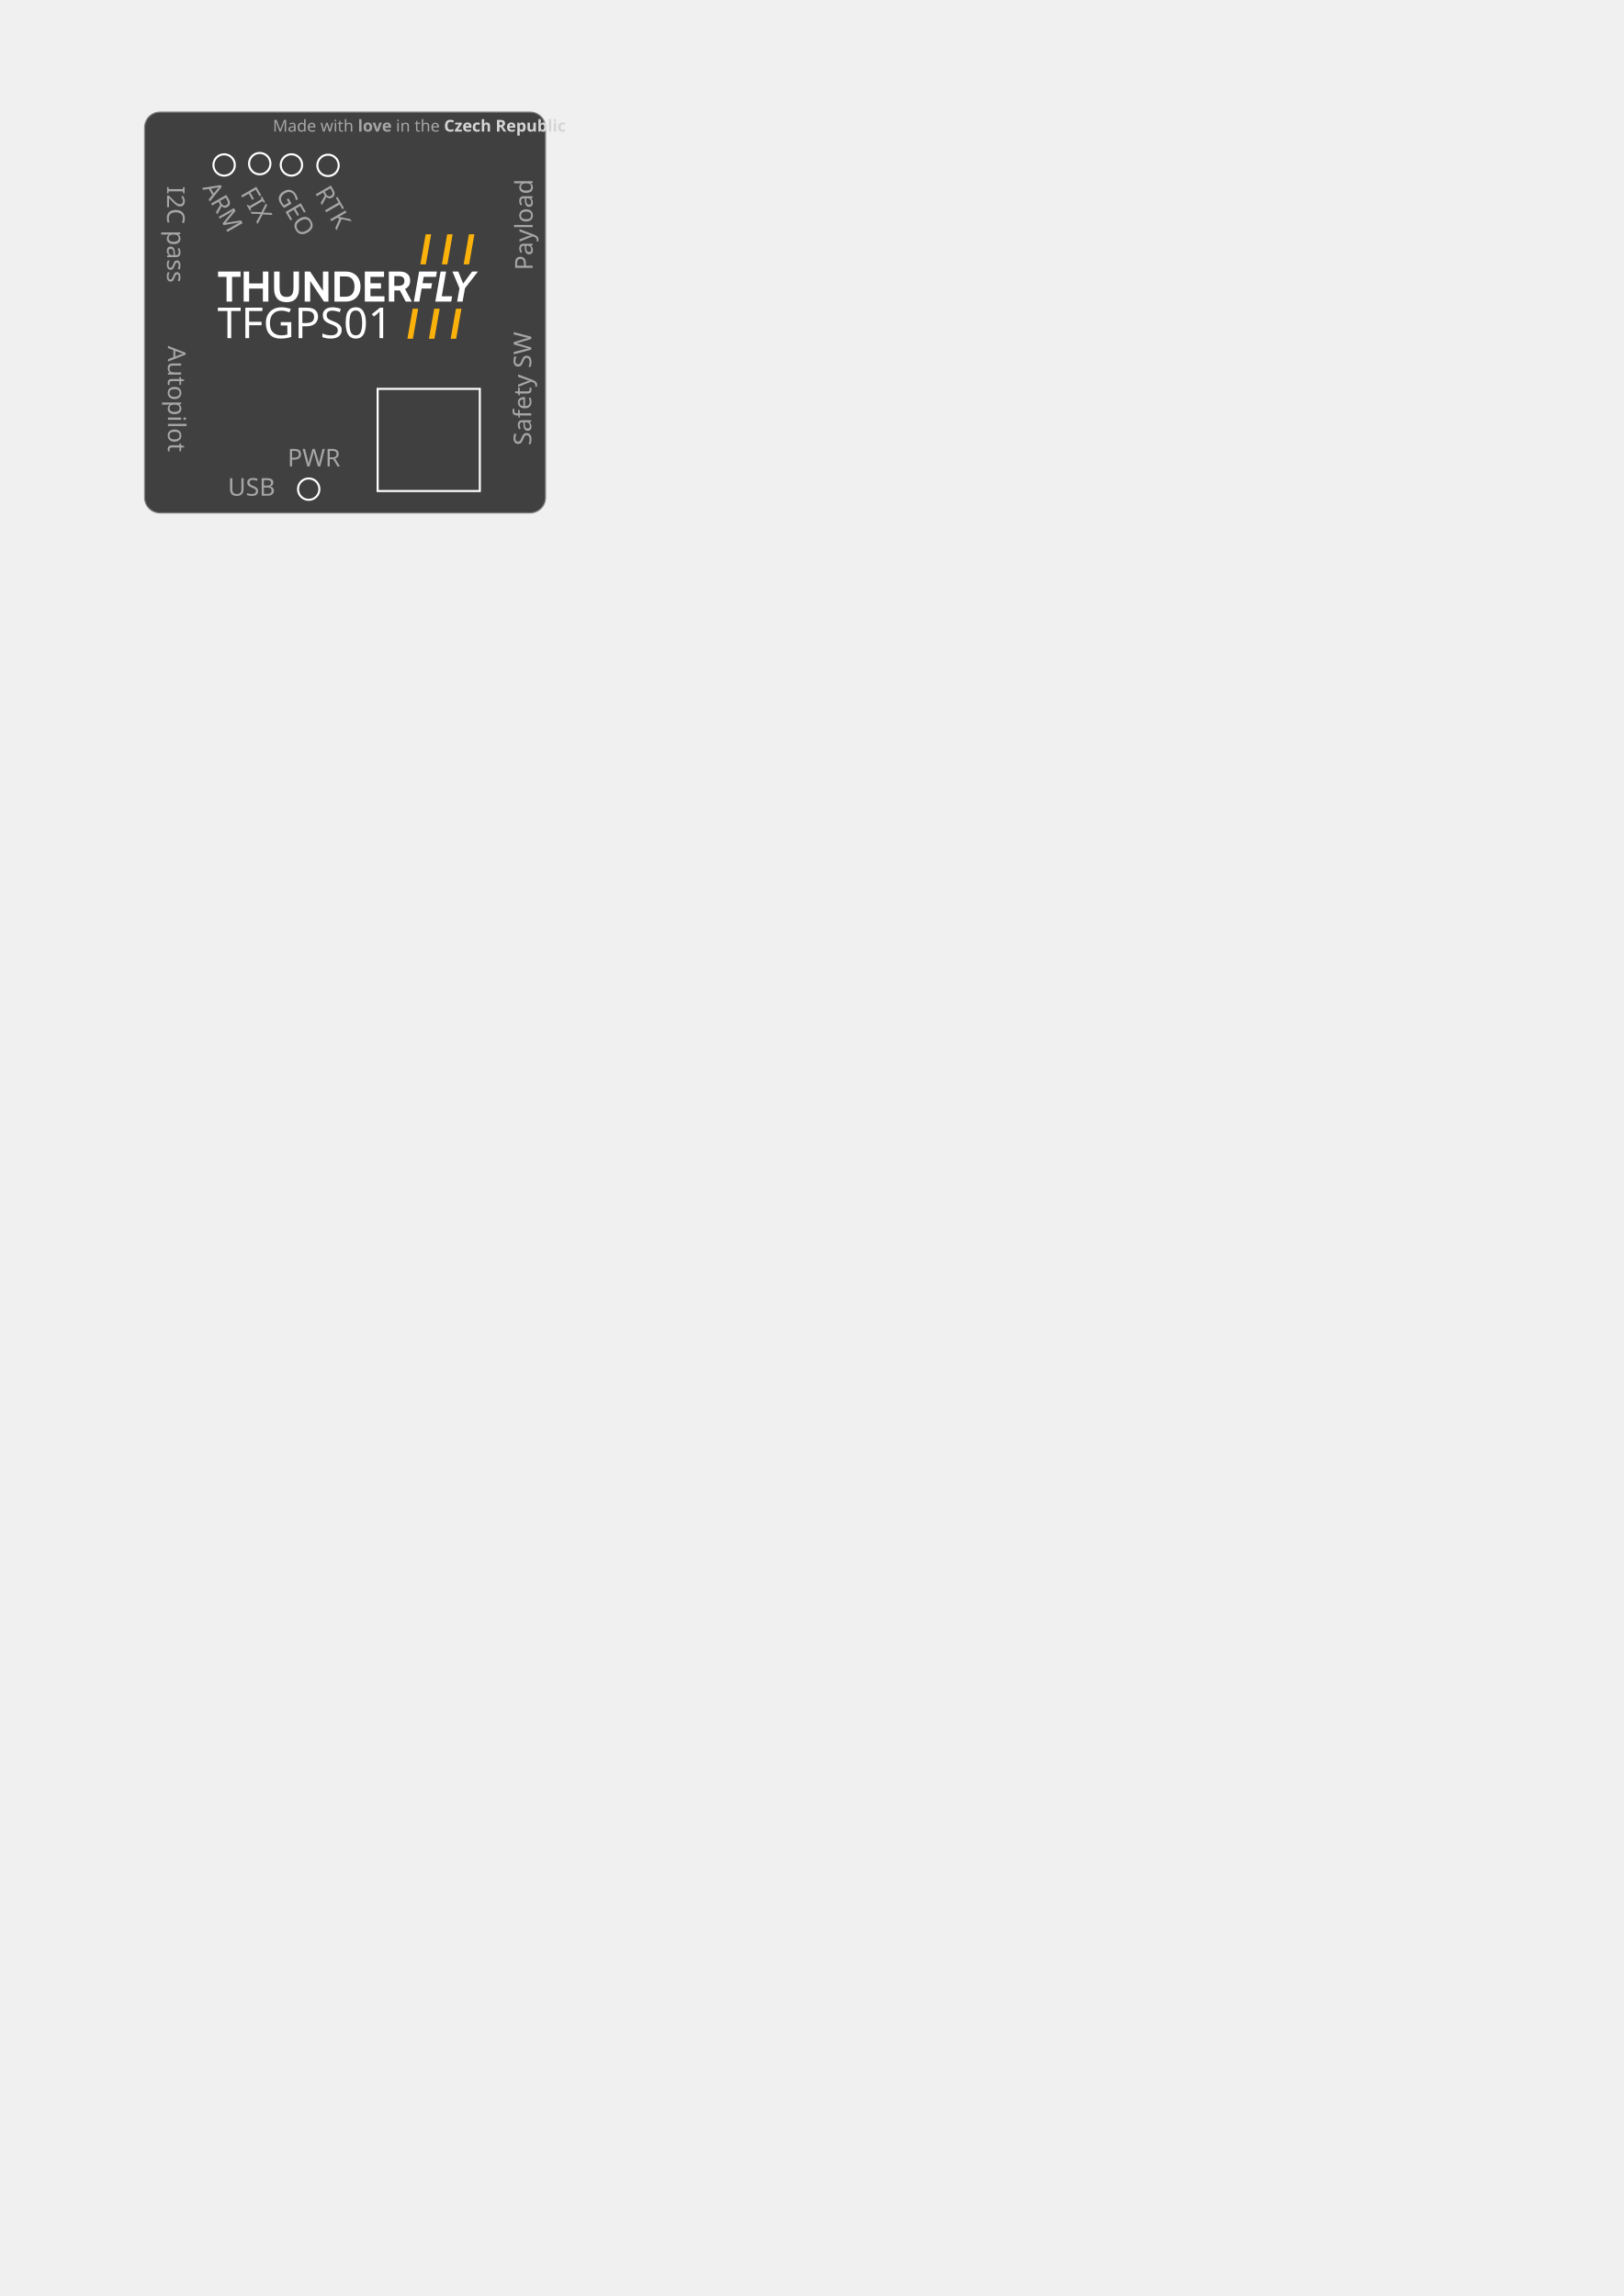
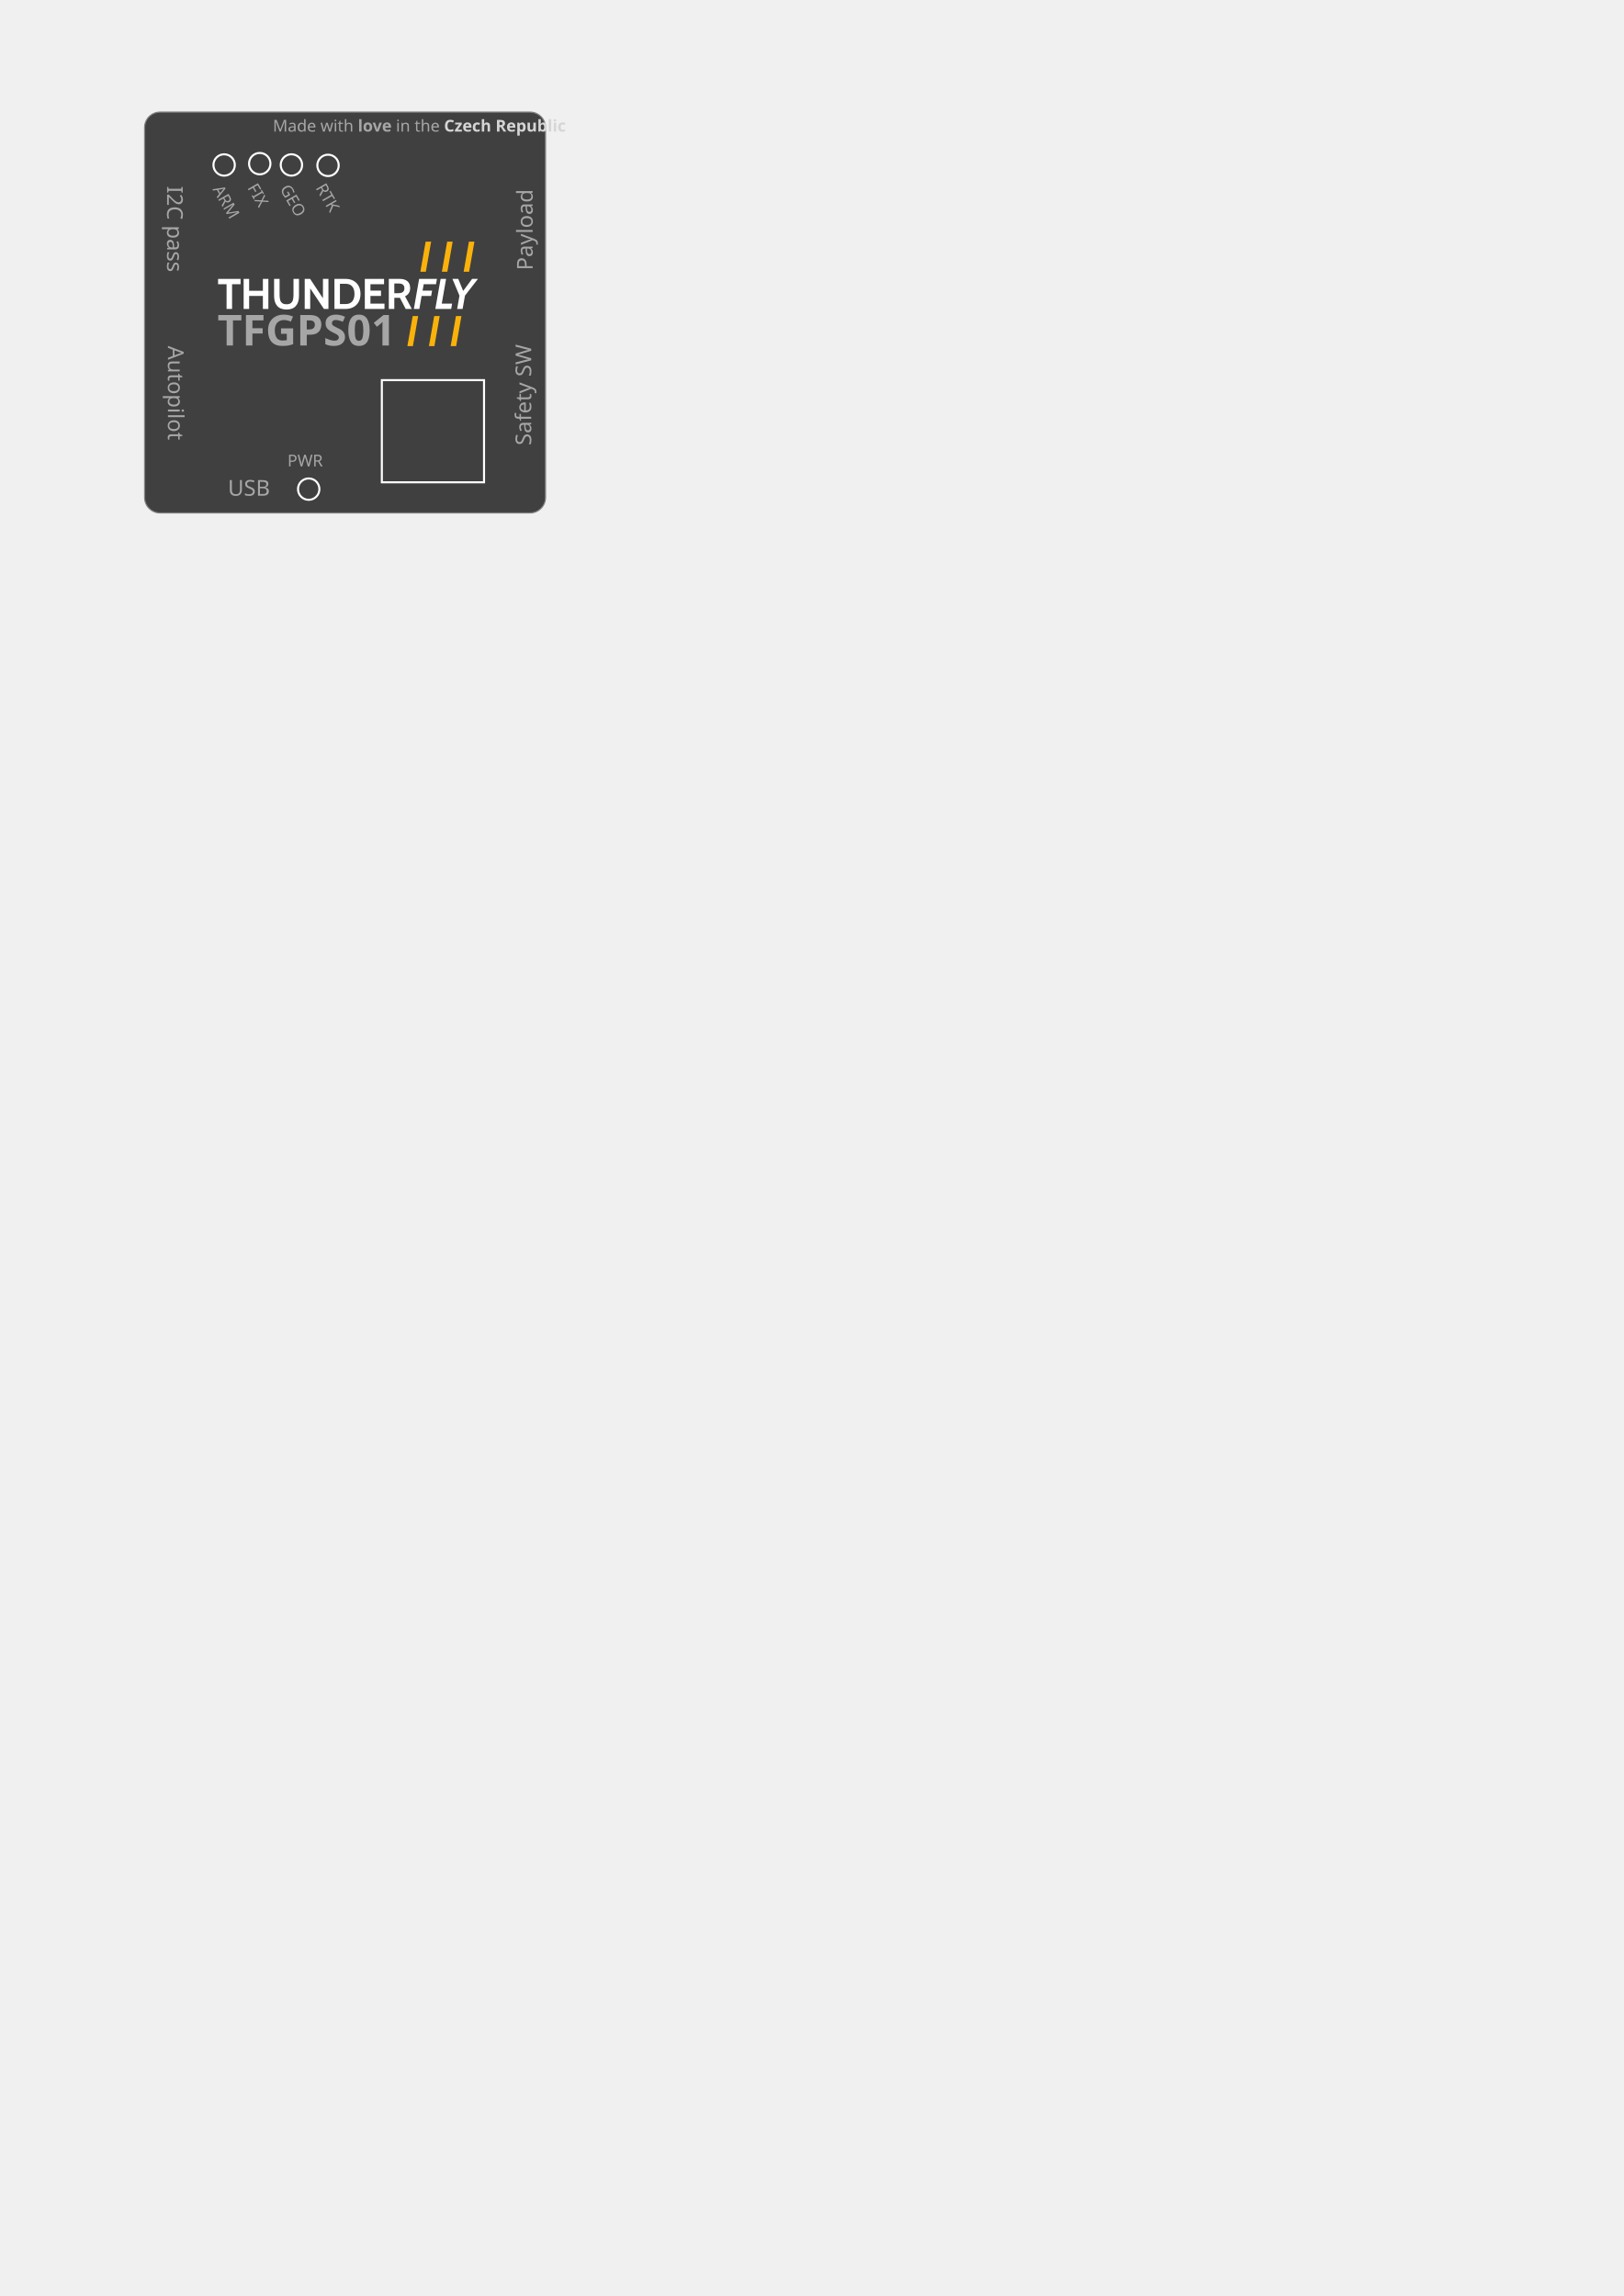
<svg xmlns="http://www.w3.org/2000/svg" width="210mm" height="297mm" viewBox="0 0 210 297" version="1.1" id="svg965">
  <defs id="defs959" />
  <g id="layer1">
    <rect style="fill:#404040;fill-opacity:1;stroke:#808080;stroke-width:0.15;stroke-miterlimit:4;stroke-dasharray:none" id="rect1528" width="51.85" height="51.85" x="18.703" y="14.5" ry="2" rx="2" />
-     <g id="g1609" transform="matrix(1.117535,0,0,1.117535,-9.981842,-4.812076)" style="stroke-width:0.895">
+     <g id="g1609" transform="matrix(1.117535,0,0,1.117535,-9.981842,-3.860462)" style="stroke-width:0.895">
      <g id="g12" transform="matrix(0.00914376,0,0,-0.00914376,32.30205,45.39976)" style="stroke-width:3.452">
        <path d="M 311.844,989.344 H 204.266 v 67.376 H 488.973 V 989.344 H 381.391 V 676.391 h -69.547 v 312.953" style="fill:#ffffff;fill-opacity:1;fill-rule:nonzero;stroke:none;stroke-width:3.452" id="path14" />
        <path d="m 527.977,1056.72 h 69.539 V 906.219 h 173.855 v 150.501 h 69.555 V 676.391 H 771.371 V 841.016 H 597.516 V 676.391 h -69.539 v 380.329" style="fill:#ffffff;fill-opacity:1;fill-rule:nonzero;stroke:none;stroke-width:3.452" id="path16" />
        <path d="m 952.953,714.148 c -26.441,30.247 -39.656,71.993 -39.656,125.235 V 1056.72 H 982.84 V 857.313 c 0,-26.446 2.351,-48.446 7.058,-66.004 4.707,-17.579 13.492,-31.243 26.362,-41.028 12.85,-9.773 31.05,-14.668 54.61,-14.668 23.52,0 41.73,4.895 54.58,14.668 12.86,9.785 21.66,23.449 26.36,41.028 4.71,17.558 7.06,39.558 7.06,66.004 v 199.407 h 69.54 V 839.383 c 0,-53.242 -13.22,-94.988 -39.64,-125.235 -26.46,-30.238 -65.76,-45.359 -117.9,-45.359 -52.17,0 -91.479,15.121 -117.917,45.359" style="fill:#ffffff;fill-opacity:1;fill-rule:nonzero;stroke:none;stroke-width:3.452" id="path18" />
        <path d="m 1300.79,1056.72 h 68.45 L 1531.7,811.133 v 245.587 h 69.54 V 676.391 h -57.05 L 1370.33,937.176 V 676.391 h -69.54 v 380.329" style="fill:#ffffff;fill-opacity:1;fill-rule:nonzero;stroke:none;stroke-width:3.452" id="path20" />
        <path d="m 1819.42,738.328 c 36.22,0 63.84,11.309 82.86,33.965 19.01,22.629 28.53,54.062 28.53,94.258 0,40.207 -9.52,71.633 -28.53,94.269 -19.02,22.625 -46.64,33.953 -82.86,33.953 h -72.8 V 738.328 Z m -142.34,318.392 h 142.34 c 36.22,0 68.54,-7.61 96.99,-22.83 28.43,-15.21 50.61,-37.132 66.55,-65.738 15.94,-28.621 23.91,-62.48 23.91,-101.601 0,-39.11 -7.97,-72.988 -23.91,-101.602 -15.94,-28.621 -38.12,-50.527 -66.55,-65.738 -28.45,-15.223 -60.77,-22.82 -96.99,-22.82 h -142.34 v 380.329" style="fill:#ffffff;fill-opacity:1;fill-rule:nonzero;stroke:none;stroke-width:3.452" id="path22" />
        <path d="m 2061.58,1056.72 h 243.4 v -67.376 h -172.23 v -80.957 h 133.66 v -67.371 h -133.66 v -97.258 h 177.68 v -67.367 h -248.85 v 380.329" style="fill:#ffffff;fill-opacity:1;fill-rule:nonzero;stroke:none;stroke-width:3.452" id="path24" />
        <path d="m 2486.01,875.789 c 51.08,0 76.61,20.656 76.61,61.934 0,19.922 -5.8,35.05 -17.38,45.371 -11.59,10.324 -30.43,15.488 -56.51,15.488 h -53.78 V 875.789 Z M 2365.4,1056.72 h 139.09 c 40.55,0 72.54,-9.7 95.9,-29.08 23.37,-19.37 35.05,-48.081 35.05,-86.109 0,-26.445 -5.63,-48.086 -16.85,-64.929 -11.24,-16.836 -27.17,-30.332 -47.81,-40.469 l 85.85,-159.742 h -77.71 l -73.35,141.265 h -2.71 -67.91 V 676.391 h -69.55 v 380.329" style="fill:#ffffff;fill-opacity:1;fill-rule:nonzero;stroke:none;stroke-width:3.452" id="path26" />
        <path d="m 2748.99,1056.72 h 225.47 l -11.95,-67.376 h -155.4 l -14.66,-80.957 h 120.62 l -11.96,-67.371 H 2780.49 L 2751.7,676.391 h -69.55 l 66.84,380.329" style="fill:#ffffff;fill-opacity:1;fill-rule:nonzero;stroke:none;stroke-width:3.452" id="path28" />
        <path d="m 3020.79,1056.72 h 69.54 l -54.89,-312.962 h 131.26 l -11.95,-67.367 h -200.8 l 66.84,380.329" style="fill:#ffffff;fill-opacity:1;fill-rule:nonzero;stroke:none;stroke-width:3.452" id="path30" />
        <path d="m 3259.63,844.813 -89.11,211.907 h 73.9 l 61.93,-152.13 113.02,152.13 h 73.89 l -164.08,-211.907 -29.9,-168.422 h -68.99 l 29.34,168.422" style="fill:#ffffff;fill-opacity:1;fill-rule:nonzero;stroke:none;stroke-width:3.452" id="path32" />
        <path d="m 2667.32,586.172 h 69.54 L 2670.03,205.84 h -69.54 l 66.83,380.332" style="fill:#fab20b;fill-opacity:1;fill-rule:nonzero;stroke:none;stroke-width:3.452" id="path34" />
        <path d="m 2939.83,586.172 h 69.55 L 2942.54,205.84 H 2873 l 66.83,380.332" style="fill:#fab20b;fill-opacity:1;fill-rule:nonzero;stroke:none;stroke-width:3.452" id="path36" />
        <path d="m 3214.91,586.172 h 69.55 L 3217.62,205.84 h -69.54 l 66.83,380.332" style="fill:#fab20b;fill-opacity:1;fill-rule:nonzero;stroke:none;stroke-width:3.452" id="path38" />
        <path d="m 2831.31,1528.05 h 69.55 l -66.83,-380.33 h -69.54 l 66.82,380.33" style="fill:#fab20b;fill-opacity:1;fill-rule:nonzero;stroke:none;stroke-width:3.452" id="path40" />
        <path d="m 3103.78,1528.05 h 69.54 l -66.83,-380.33 h -69.55 l 66.84,380.33" style="fill:#fab20b;fill-opacity:1;fill-rule:nonzero;stroke:none;stroke-width:3.452" id="path42" />
        <path d="m 3379.19,1528.05 h 69.56 l -66.84,-380.33 h -69.54 l 66.82,380.33" style="fill:#fab20b;fill-opacity:1;fill-rule:nonzero;stroke:none;stroke-width:3.452" id="path44" />
      </g>
      <text xml:space="preserve" style="font-style:normal;font-weight:normal;font-size:4.939px;line-height:1.25;font-family:sans-serif;fill:#000000;fill-opacity:1;stroke:none;stroke-width:0.237" x="34.096" y="43.448" id="text1588">
-         <tspan id="tspan1586" x="34.096" y="43.448" style="font-style:normal;font-variant:normal;font-weight:normal;font-stretch:normal;font-size:4.939px;font-family:Cabin;-inkscape-font-specification:Cabin;fill:#ffffff;fill-opacity:1;stroke-width:0.237">TFGPS01</tspan>
+         <tspan id="tspan1586" x="34.096" y="43.448" style="font-style:normal;font-variant:normal;font-weight:bold;font-stretch:normal;font-size:4.939px;font-family:Cabin;-inkscape-font-specification:'Cabin Bold';fill:#a6a6a6;fill-opacity:1;stroke-width:0.237">TFGPS01</tspan>
      </text>
+       <rect style="fill:none;fill-opacity:1;stroke:none;stroke-width:0.237;stroke-miterlimit:4;stroke-dasharray:none;stroke-opacity:1" id="rect3900" width="3.777" height="4.31" x="56.08" y="43.518" />
    </g>
-     <text xml:space="preserve" style="font-size:3.175px;line-height:1.25;font-family:sans-serif;stroke-width:0.265" x="29.472" y="64.12" id="text1613">
-       <tspan id="tspan1611" x="29.472" y="64.12" style="font-style:normal;font-variant:normal;font-weight:normal;font-stretch:normal;font-size:3.175px;font-family:Cabin;-inkscape-font-specification:Cabin;fill:#a6a6a6;fill-opacity:1;stroke-width:0.265">USB</tspan>
+     <text xml:space="preserve" style="font-size:2.822px;line-height:1.25;font-family:sans-serif;stroke-width:0.265" x="29.472" y="64.12" id="text1613">
+       <tspan id="tspan1611" x="29.472" y="64.12" style="font-style:normal;font-variant:normal;font-weight:normal;font-stretch:normal;font-size:2.822px;font-family:Cabin;-inkscape-font-specification:Cabin;fill:#a6a6a6;fill-opacity:1;stroke-width:0.265">USB</tspan>
    </text>
-     <text xml:space="preserve" style="font-size:3.175px;line-height:1.25;font-family:sans-serif;stroke-width:0.265" x="44.739" y="-21.722" id="text1613-7" transform="rotate(90)">
-       <tspan id="tspan1611-5" x="44.739" y="-21.722" style="font-style:normal;font-variant:normal;font-weight:normal;font-stretch:normal;font-size:3.175px;font-family:Cabin;-inkscape-font-specification:Cabin;fill:#a6a6a6;fill-opacity:1;stroke-width:0.265">Autopilot</tspan>
+     <text xml:space="preserve" style="font-size:2.822px;line-height:1.25;font-family:sans-serif;stroke-width:0.265" x="44.739" y="-21.722" id="text1613-7" transform="rotate(90)">
+       <tspan id="tspan1611-5" x="44.739" y="-21.722" style="font-style:normal;font-variant:normal;font-weight:normal;font-stretch:normal;font-size:2.822px;font-family:Cabin;-inkscape-font-specification:Cabin;fill:#a6a6a6;fill-opacity:1;stroke-width:0.265">Autopilot</tspan>
    </text>
    <text xml:space="preserve" style="font-style:normal;font-weight:normal;font-size:2.117px;line-height:1.25;font-family:sans-serif;fill:#000000;fill-opacity:1;stroke:none;stroke-width:0.265" x="35.29" y="17.022" id="text936-6-6-3">
      <tspan x="35.29" y="17.022" style="font-style:normal;font-variant:normal;font-weight:normal;font-stretch:normal;font-size:2.117px;font-family:Cabin;-inkscape-font-specification:Cabin;fill:#a6a6a6;fill-opacity:1;stroke-width:0.265" id="tspan1817">Made with <tspan style="font-style:normal;font-variant:normal;font-weight:600;font-stretch:normal;font-size:2.117px;font-family:Cabin;-inkscape-font-specification:'Cabin Semi-Bold';stroke-width:0.265" id="tspan895-6">love </tspan>in the <tspan style="font-style:normal;font-variant:normal;font-weight:600;font-stretch:normal;font-size:2.117px;font-family:Cabin;-inkscape-font-specification:'Cabin Semi-Bold';fill:#d5d5d5;fill-opacity:1;stroke-width:0.265" id="tspan1346-2">Czech Republic</tspan>
      </tspan>
    </text>
-     <text xml:space="preserve" style="font-size:3.175px;line-height:1.25;font-family:sans-serif;stroke-width:0.265" x="24.076" y="-21.612" id="text1613-7-9" transform="rotate(90)">
-       <tspan id="tspan1611-5-1" x="24.076" y="-21.612" style="font-style:normal;font-variant:normal;font-weight:normal;font-stretch:normal;font-size:3.175px;font-family:Cabin;-inkscape-font-specification:Cabin;fill:#a6a6a6;fill-opacity:1;stroke-width:0.265">I2C pass</tspan>
+     <text xml:space="preserve" style="font-size:2.822px;line-height:1.25;font-family:sans-serif;stroke-width:0.265" x="24.076" y="-21.612" id="text1613-7-9" transform="rotate(90)">
+       <tspan id="tspan1611-5-1" x="24.076" y="-21.612" style="font-style:normal;font-variant:normal;font-weight:normal;font-stretch:normal;font-size:2.822px;font-family:Cabin;-inkscape-font-specification:Cabin;fill:#a6a6a6;fill-opacity:1;stroke-width:0.265">I2C pass</tspan>
    </text>
-     <text xml:space="preserve" style="font-size:3.175px;line-height:1.25;font-family:sans-serif;stroke-width:0.265" x="-57.611" y="68.705" id="text1613-7-2" transform="rotate(-90)">
-       <tspan id="tspan1611-5-7" x="-57.611" y="68.705" style="font-style:normal;font-variant:normal;font-weight:normal;font-stretch:normal;font-size:3.175px;font-family:Cabin;-inkscape-font-specification:Cabin;fill:#a6a6a6;fill-opacity:1;stroke-width:0.265">Safety SW</tspan>
+     <text xml:space="preserve" style="font-size:2.822px;line-height:1.25;font-family:sans-serif;stroke-width:0.265" x="-57.611" y="68.705" id="text1613-7-2" transform="rotate(-90)">
+       <tspan id="tspan1611-5-7" x="-57.611" y="68.705" style="font-style:normal;font-variant:normal;font-weight:normal;font-stretch:normal;font-size:2.822px;font-family:Cabin;-inkscape-font-specification:Cabin;fill:#a6a6a6;fill-opacity:1;stroke-width:0.265">Safety SW</tspan>
    </text>
-     <text xml:space="preserve" style="font-size:3.175px;line-height:1.25;font-family:sans-serif;stroke-width:0.265" x="-34.965" y="68.891" id="text1613-7-2-0" transform="rotate(-90)">
-       <tspan id="tspan1611-5-7-9" x="-34.965" y="68.891" style="font-style:normal;font-variant:normal;font-weight:normal;font-stretch:normal;font-size:3.175px;font-family:Cabin;-inkscape-font-specification:Cabin;fill:#a6a6a6;fill-opacity:1;stroke-width:0.265">Payload</tspan>
+     <text xml:space="preserve" style="font-size:2.822px;line-height:1.25;font-family:sans-serif;stroke-width:0.265" x="-34.965" y="68.891" id="text1613-7-2-0" transform="rotate(-90)">
+       <tspan id="tspan1611-5-7-9" x="-34.965" y="68.891" style="font-style:normal;font-variant:normal;font-weight:normal;font-stretch:normal;font-size:2.822px;font-family:Cabin;-inkscape-font-specification:Cabin;fill:#a6a6a6;fill-opacity:1;stroke-width:0.265">Payload</tspan>
    </text>
    <circle style="fill:none;fill-opacity:1;stroke:#ffffff;stroke-width:0.265;stroke-miterlimit:4;stroke-dasharray:none;stroke-opacity:1" id="path1713" cx="28.988" cy="21.341" r="1.383" />
    <circle style="fill:none;fill-opacity:1;stroke:#ffffff;stroke-width:0.265;stroke-miterlimit:4;stroke-dasharray:none;stroke-opacity:1" id="path1713-3" cx="33.594" cy="21.168" r="1.383" />
    <circle style="fill:none;fill-opacity:1;stroke:#ffffff;stroke-width:0.265;stroke-miterlimit:4;stroke-dasharray:none;stroke-opacity:1" id="path1713-6" cx="37.691" cy="21.338" r="1.383" />
    <circle style="fill:none;fill-opacity:1;stroke:#ffffff;stroke-width:0.265;stroke-miterlimit:4;stroke-dasharray:none;stroke-opacity:1" id="path1713-0" cx="42.424" cy="21.392" r="1.383" />
    <circle style="fill:none;fill-opacity:1;stroke:#ffffff;stroke-width:0.265;stroke-miterlimit:4;stroke-dasharray:none;stroke-opacity:1" id="path1713-62" cx="39.926" cy="63.272" r="1.383" />
-     <text xml:space="preserve" style="font-size:3.175px;line-height:1.25;font-family:sans-serif;stroke-width:0.265" x="37.185" y="60.336" id="text1613-6">
-       <tspan id="tspan1611-1" x="37.185" y="60.336" style="font-style:normal;font-variant:normal;font-weight:normal;font-stretch:normal;font-size:3.175px;font-family:Cabin;-inkscape-font-specification:Cabin;fill:#a6a6a6;fill-opacity:1;stroke-width:0.265">PWR</tspan>
+     <text xml:space="preserve" style="font-size:2.117px;line-height:1.25;font-family:sans-serif;stroke-width:0.265" x="37.185" y="60.336" id="text1613-6">
+       <tspan id="tspan1611-1" x="37.185" y="60.336" style="font-style:normal;font-variant:normal;font-weight:normal;font-stretch:normal;font-size:2.117px;font-family:Cabin;-inkscape-font-specification:Cabin;fill:#a6a6a6;fill-opacity:1;stroke-width:0.265">PWR</tspan>
    </text>
-     <text xml:space="preserve" style="font-size:3.175px;line-height:1.25;font-family:sans-serif;stroke-width:0.265" x="34.116" y="-10.472" id="text1613-8" transform="rotate(60)">
-       <tspan id="tspan1611-7" x="34.116" y="-10.472" style="font-style:normal;font-variant:normal;font-weight:normal;font-stretch:normal;font-size:3.175px;font-family:Cabin;-inkscape-font-specification:Cabin;fill:#a6a6a6;fill-opacity:1;stroke-width:0.265">ARM</tspan>
+     <text xml:space="preserve" style="font-size:2.117px;line-height:1.25;font-family:sans-serif;stroke-width:0.265" x="34.938" y="-11.539" id="text1613-8" transform="rotate(60)">
+       <tspan id="tspan1611-7" x="34.938" y="-11.539" style="font-style:normal;font-variant:normal;font-weight:normal;font-stretch:normal;font-size:2.117px;font-family:Cabin;-inkscape-font-specification:Cabin;fill:#a6a6a6;fill-opacity:1;stroke-width:0.265">ARM</tspan>
    </text>
-     <text xml:space="preserve" style="font-size:3.175px;line-height:1.25;font-family:sans-serif;stroke-width:0.265" x="37.187" y="-14.366" id="text1613-8-9" transform="rotate(60)">
-       <tspan id="tspan1611-7-2" x="37.187" y="-14.366" style="font-style:normal;font-variant:normal;font-weight:normal;font-stretch:normal;font-size:3.175px;font-family:Cabin;-inkscape-font-specification:Cabin;fill:#a6a6a6;fill-opacity:1;stroke-width:0.265">FIX</tspan>
+     <text xml:space="preserve" style="font-size:2.117px;line-height:1.25;font-family:sans-serif;stroke-width:0.265" x="37.009" y="-15.528" id="text1613-8-9" transform="rotate(60)">
+       <tspan id="tspan1611-7-2" x="37.009" y="-15.528" style="font-style:normal;font-variant:normal;font-weight:normal;font-stretch:normal;font-size:2.117px;font-family:Cabin;-inkscape-font-specification:Cabin;fill:#a6a6a6;fill-opacity:1;stroke-width:0.265">FIX</tspan>
    </text>
-     <text xml:space="preserve" style="font-size:3.175px;line-height:1.25;font-family:sans-serif;stroke-width:0.265" x="41.87" y="-22.8" id="text1613-8-0" transform="rotate(60)">
-       <tspan id="tspan1611-7-23" x="41.87" y="-22.8" style="font-style:normal;font-variant:normal;font-weight:normal;font-stretch:normal;font-size:3.175px;font-family:Cabin;-inkscape-font-specification:Cabin;fill:#a6a6a6;fill-opacity:1;stroke-width:0.265">RTK</tspan>
+     <text xml:space="preserve" style="font-size:2.117px;line-height:1.25;font-family:sans-serif;stroke-width:0.265" x="41.424" y="-23.175" id="text1613-8-0" transform="rotate(60)">
+       <tspan id="tspan1611-7-23" x="41.424" y="-23.175" style="font-style:normal;font-variant:normal;font-weight:normal;font-stretch:normal;font-size:2.117px;font-family:Cabin;-inkscape-font-specification:Cabin;fill:#a6a6a6;fill-opacity:1;stroke-width:0.265">RTK</tspan>
    </text>
-     <text xml:space="preserve" style="font-size:3.175px;line-height:1.25;font-family:sans-serif;stroke-width:0.265" x="39.584" y="-18.281" id="text1613-8-7" transform="rotate(60)">
-       <tspan id="tspan1611-7-5" x="39.584" y="-18.281" style="font-style:normal;font-variant:normal;font-weight:normal;font-stretch:normal;font-size:3.175px;font-family:Cabin;-inkscape-font-specification:Cabin;fill:#a6a6a6;fill-opacity:1;stroke-width:0.265">GEO</tspan>
+     <text xml:space="preserve" style="font-size:2.117px;line-height:1.25;font-family:sans-serif;stroke-width:0.265" x="39.226" y="-19.098" id="text1613-8-7" transform="rotate(60)">
+       <tspan id="tspan1611-7-5" x="39.226" y="-19.098" style="font-style:normal;font-variant:normal;font-weight:normal;font-stretch:normal;font-size:2.117px;font-family:Cabin;-inkscape-font-specification:Cabin;fill:#a6a6a6;fill-opacity:1;stroke-width:0.265">GEO</tspan>
    </text>
-     <rect style="fill:none;fill-opacity:1;stroke:#ffffff;stroke-width:0.265;stroke-miterlimit:4;stroke-dasharray:none;stroke-opacity:1" id="rect1808" width="13.216" height="13.216" x="48.841" y="50.302" />
+     <rect style="fill:none;fill-opacity:1;stroke:#ffffff;stroke-width:0.265;stroke-miterlimit:4;stroke-dasharray:none;stroke-opacity:1" id="rect1808" width="13.216" height="13.216" x="49.386" y="49.173" />
  </g>
</svg>
